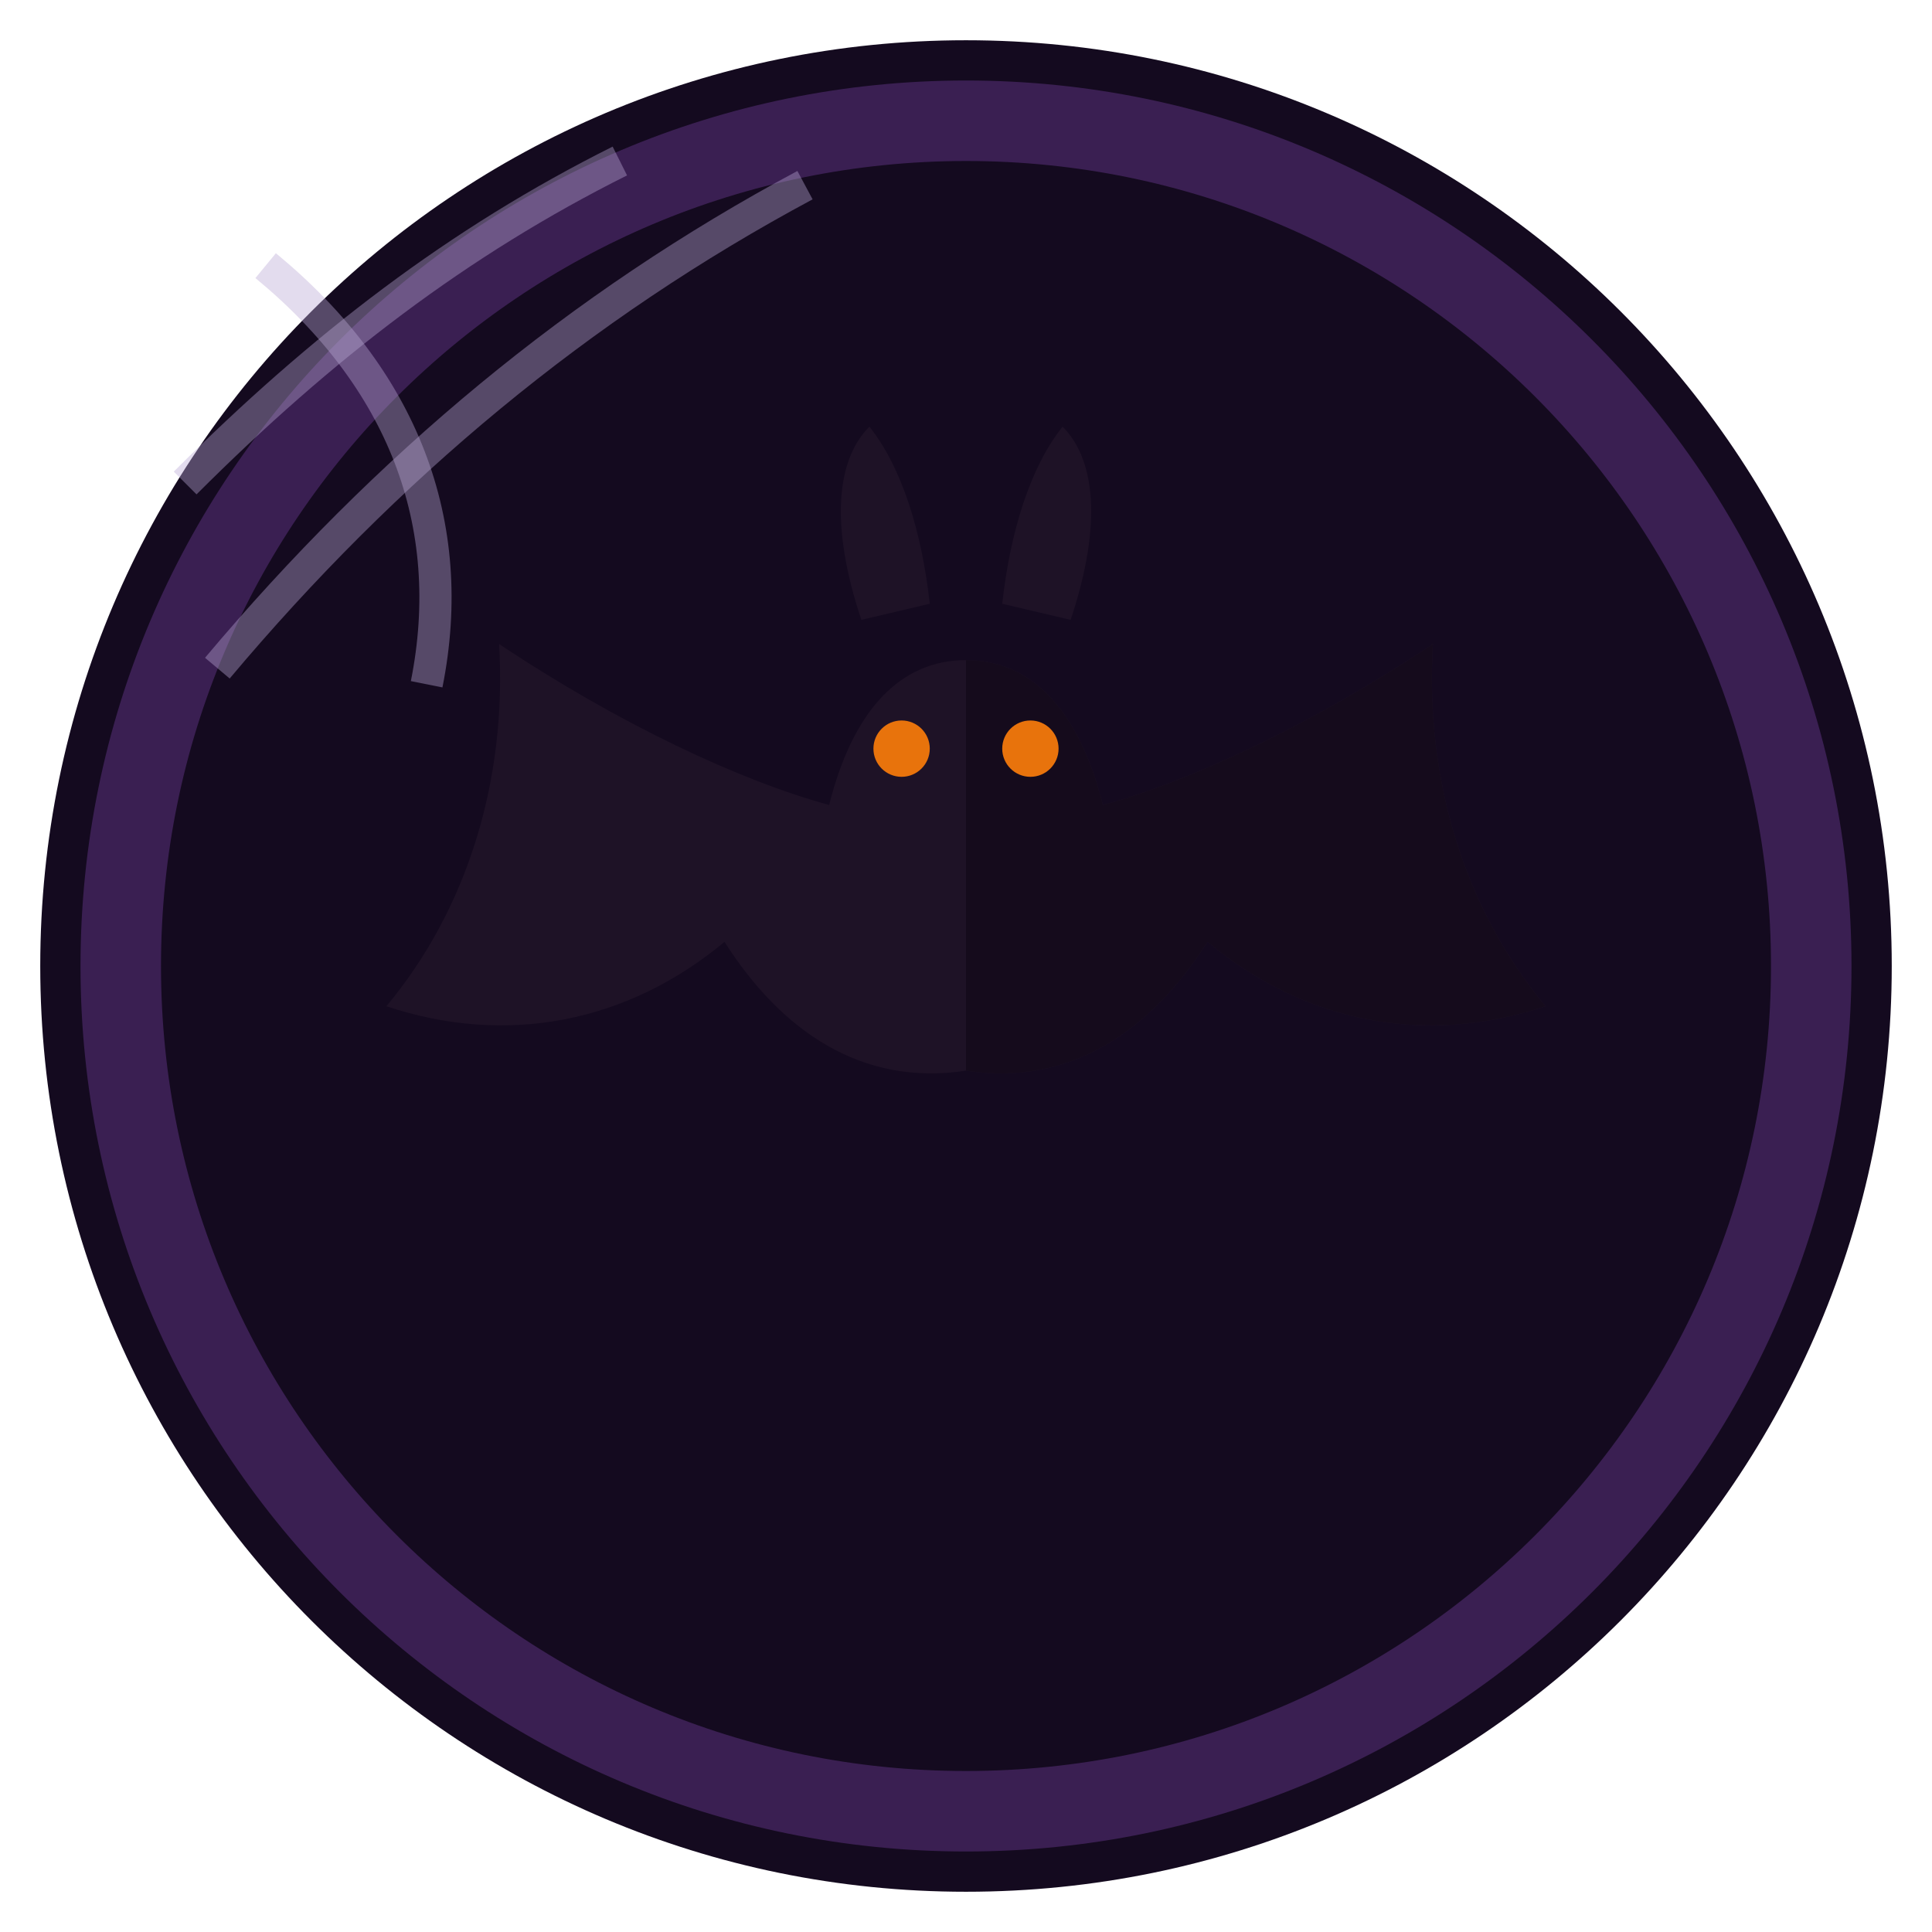
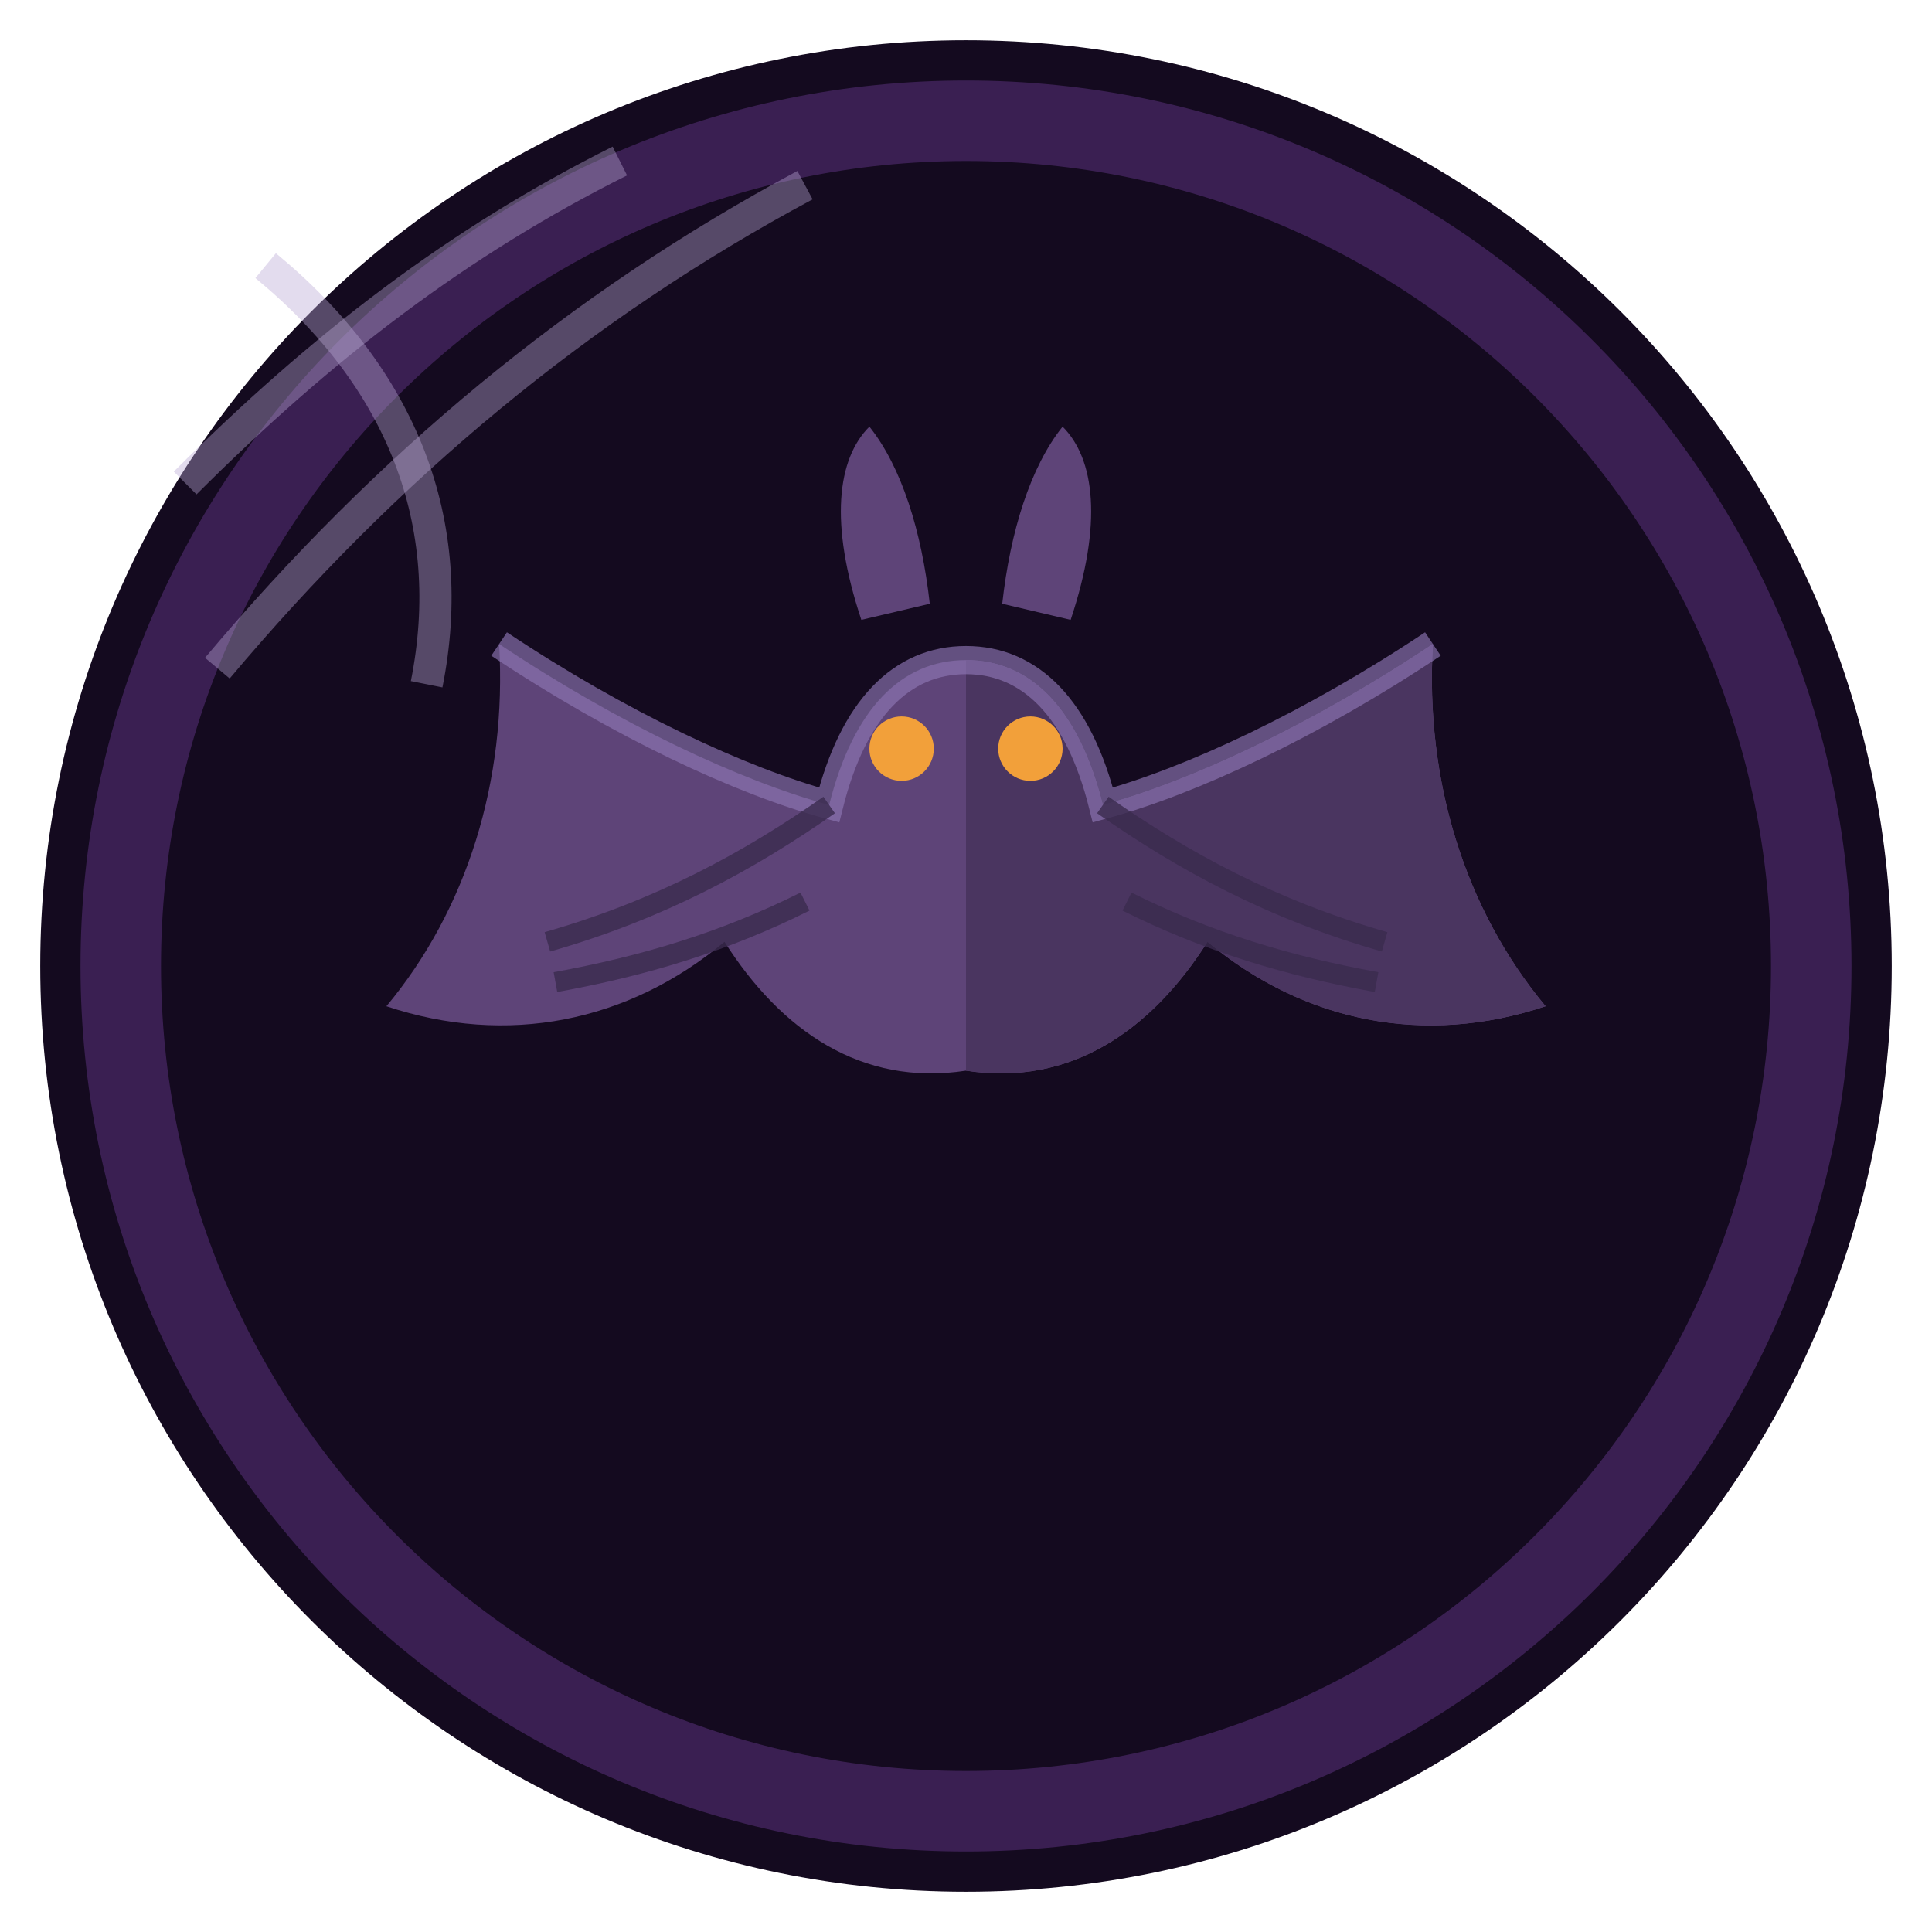
<svg xmlns="http://www.w3.org/2000/svg" viewBox="0 0 48 48" width="48" height="48" role="presentation">
-   <style>
-     .flap { animation: beat 1.4s ease-in-out infinite alternate;
-             transform-box: fill-box; transform-origin: 50% 40% }
-     @keyframes beat { from { transform: scaleY(1) } to { transform: scaleY(.66) } }
-     @media (prefers-reduced-motion: reduce) { .flap { animation: none } }
-   </style>
  <circle cx="24" cy="24" r="23" fill="#140A1F" />
  <circle cx="24" cy="24" r="21" fill="none" stroke="#3A1F52" stroke-width="2" />
-   <g class="flap">
-     <path d="M24 26.6 C21.4 27 19.4 25.6 18 23.4 C15.6 25.4 12.6 26 9.6 25              C11.6 22.6 12.6 19.4 12.4 16 C15.4 18 18.4 19.4 20.6 20              C21.2 17.6 22.4 16.4 24 16.4 C25.6 16.4 26.8 17.6 27.4 20              C29.6 19.4 32.6 18 35.6 16 C35.4 19.4 36.4 22.6 38.4 25              C35.4 26 32.4 25.4 30 23.4 C28.6 25.6 26.6 27 24 26.6 Z" fill="#1E1226" />
-     <path d="M24 16.4 C25.6 16.4 26.8 17.6 27.4 20 C29.6 19.4 32.6 18 35.6 16              C35.4 19.4 36.4 22.6 38.4 25 C35.4 26 32.4 25.4 30 23.4              C28.6 25.6 26.6 27 24 26.6 Z" fill="#150B1C" />
-     <path d="M21.4 15.4 C20.6 13 20.8 11.4 21.6 10.6 C22.4 11.6 22.9 13.2 23.1 15 Z" fill="#1E1226" />
-     <path d="M26.6 15.4 C27.4 13 27.2 11.4 26.4 10.6 C25.6 11.6 25.1 13.2 24.9 15 Z" fill="#1E1226" />
-     <circle cx="22.4" cy="18.6" r=".7" fill="#E8730C" />
-     <circle cx="25.6" cy="18.6" r=".7" fill="#E8730C" />
+   <g>
+     <path d="M24 26.6 C21.4 27 19.4 25.6 18 23.4 C15.6 25.4 12.6 26 9.6 25              C11.6 22.6 12.6 19.4 12.4 16 C15.4 18 18.4 19.4 20.6 20              C21.2 17.6 22.4 16.4 24 16.4 C25.6 16.4 26.8 17.6 27.4 20              C29.6 19.4 32.6 18 35.6 16 C35.4 19.4 36.4 22.6 38.4 25              C35.4 26 32.4 25.4 30 23.4 C28.6 25.6 26.6 27 24 26.6 Z" fill="#5E4478" />
+     <path d="M24 16.4 C25.6 16.4 26.8 17.6 27.4 20 C29.6 19.4 32.6 18 35.6 16              C35.4 19.4 36.4 22.6 38.4 25 C35.4 26 32.4 25.4 30 23.4              C28.6 25.6 26.6 27 24 26.6 Z" fill="#4A3560" />
+     <path d="M21.4 15.4 C20.6 13 20.8 11.4 21.6 10.6 C22.4 11.6 22.9 13.2 23.1 15 Z" fill="#5E4478" />
+     <path d="M26.6 15.4 C27.4 13 27.2 11.4 26.4 10.6 C25.6 11.6 25.1 13.2 24.9 15 Z" fill="#5E4478" />
+     <path d="M12.4 16 C15.4 18 18.4 19.4 20.6 20 C21.2 17.6 22.4 16.4 24 16.4              C25.6 16.4 26.8 17.6 27.4 20 C29.6 19.4 32.6 18 35.6 16" fill="none" stroke="#8E76B4" stroke-width=".7" opacity=".65" />
+     <g stroke="#3A2A4E" stroke-width=".5" fill="none" opacity=".8">
+       <path d="M20.6 20 C18.6 21.4 16.4 22.6 13.6 23.4" />
+       <path d="M20 22.4 C18 23.4 16 24 13.8 24.4" />
+       <path d="M27.4 20 C29.4 21.4 31.6 22.6 34.4 23.4" />
+       <path d="M28 22.4 C30 23.4 32 24 34.2 24.4" />
+     </g>
+     <circle cx="22.4" cy="18.6" r=".8" fill="#F2A03A" />
+     <circle cx="25.6" cy="18.6" r=".8" fill="#F2A03A" />
  </g>
  <g stroke="#B9A7D6" stroke-opacity=".4" stroke-width=".8" fill="none">
    <path d="M4.6 12 C8 8.6 11.4 6 15.4 4" />
    <path d="M5.4 16.6 C9.6 11.6 14.4 7.6 20 4.6" />
    <path d="M6.6 6.6 C10 9.4 11.4 13 10.6 17" />
  </g>
</svg>
